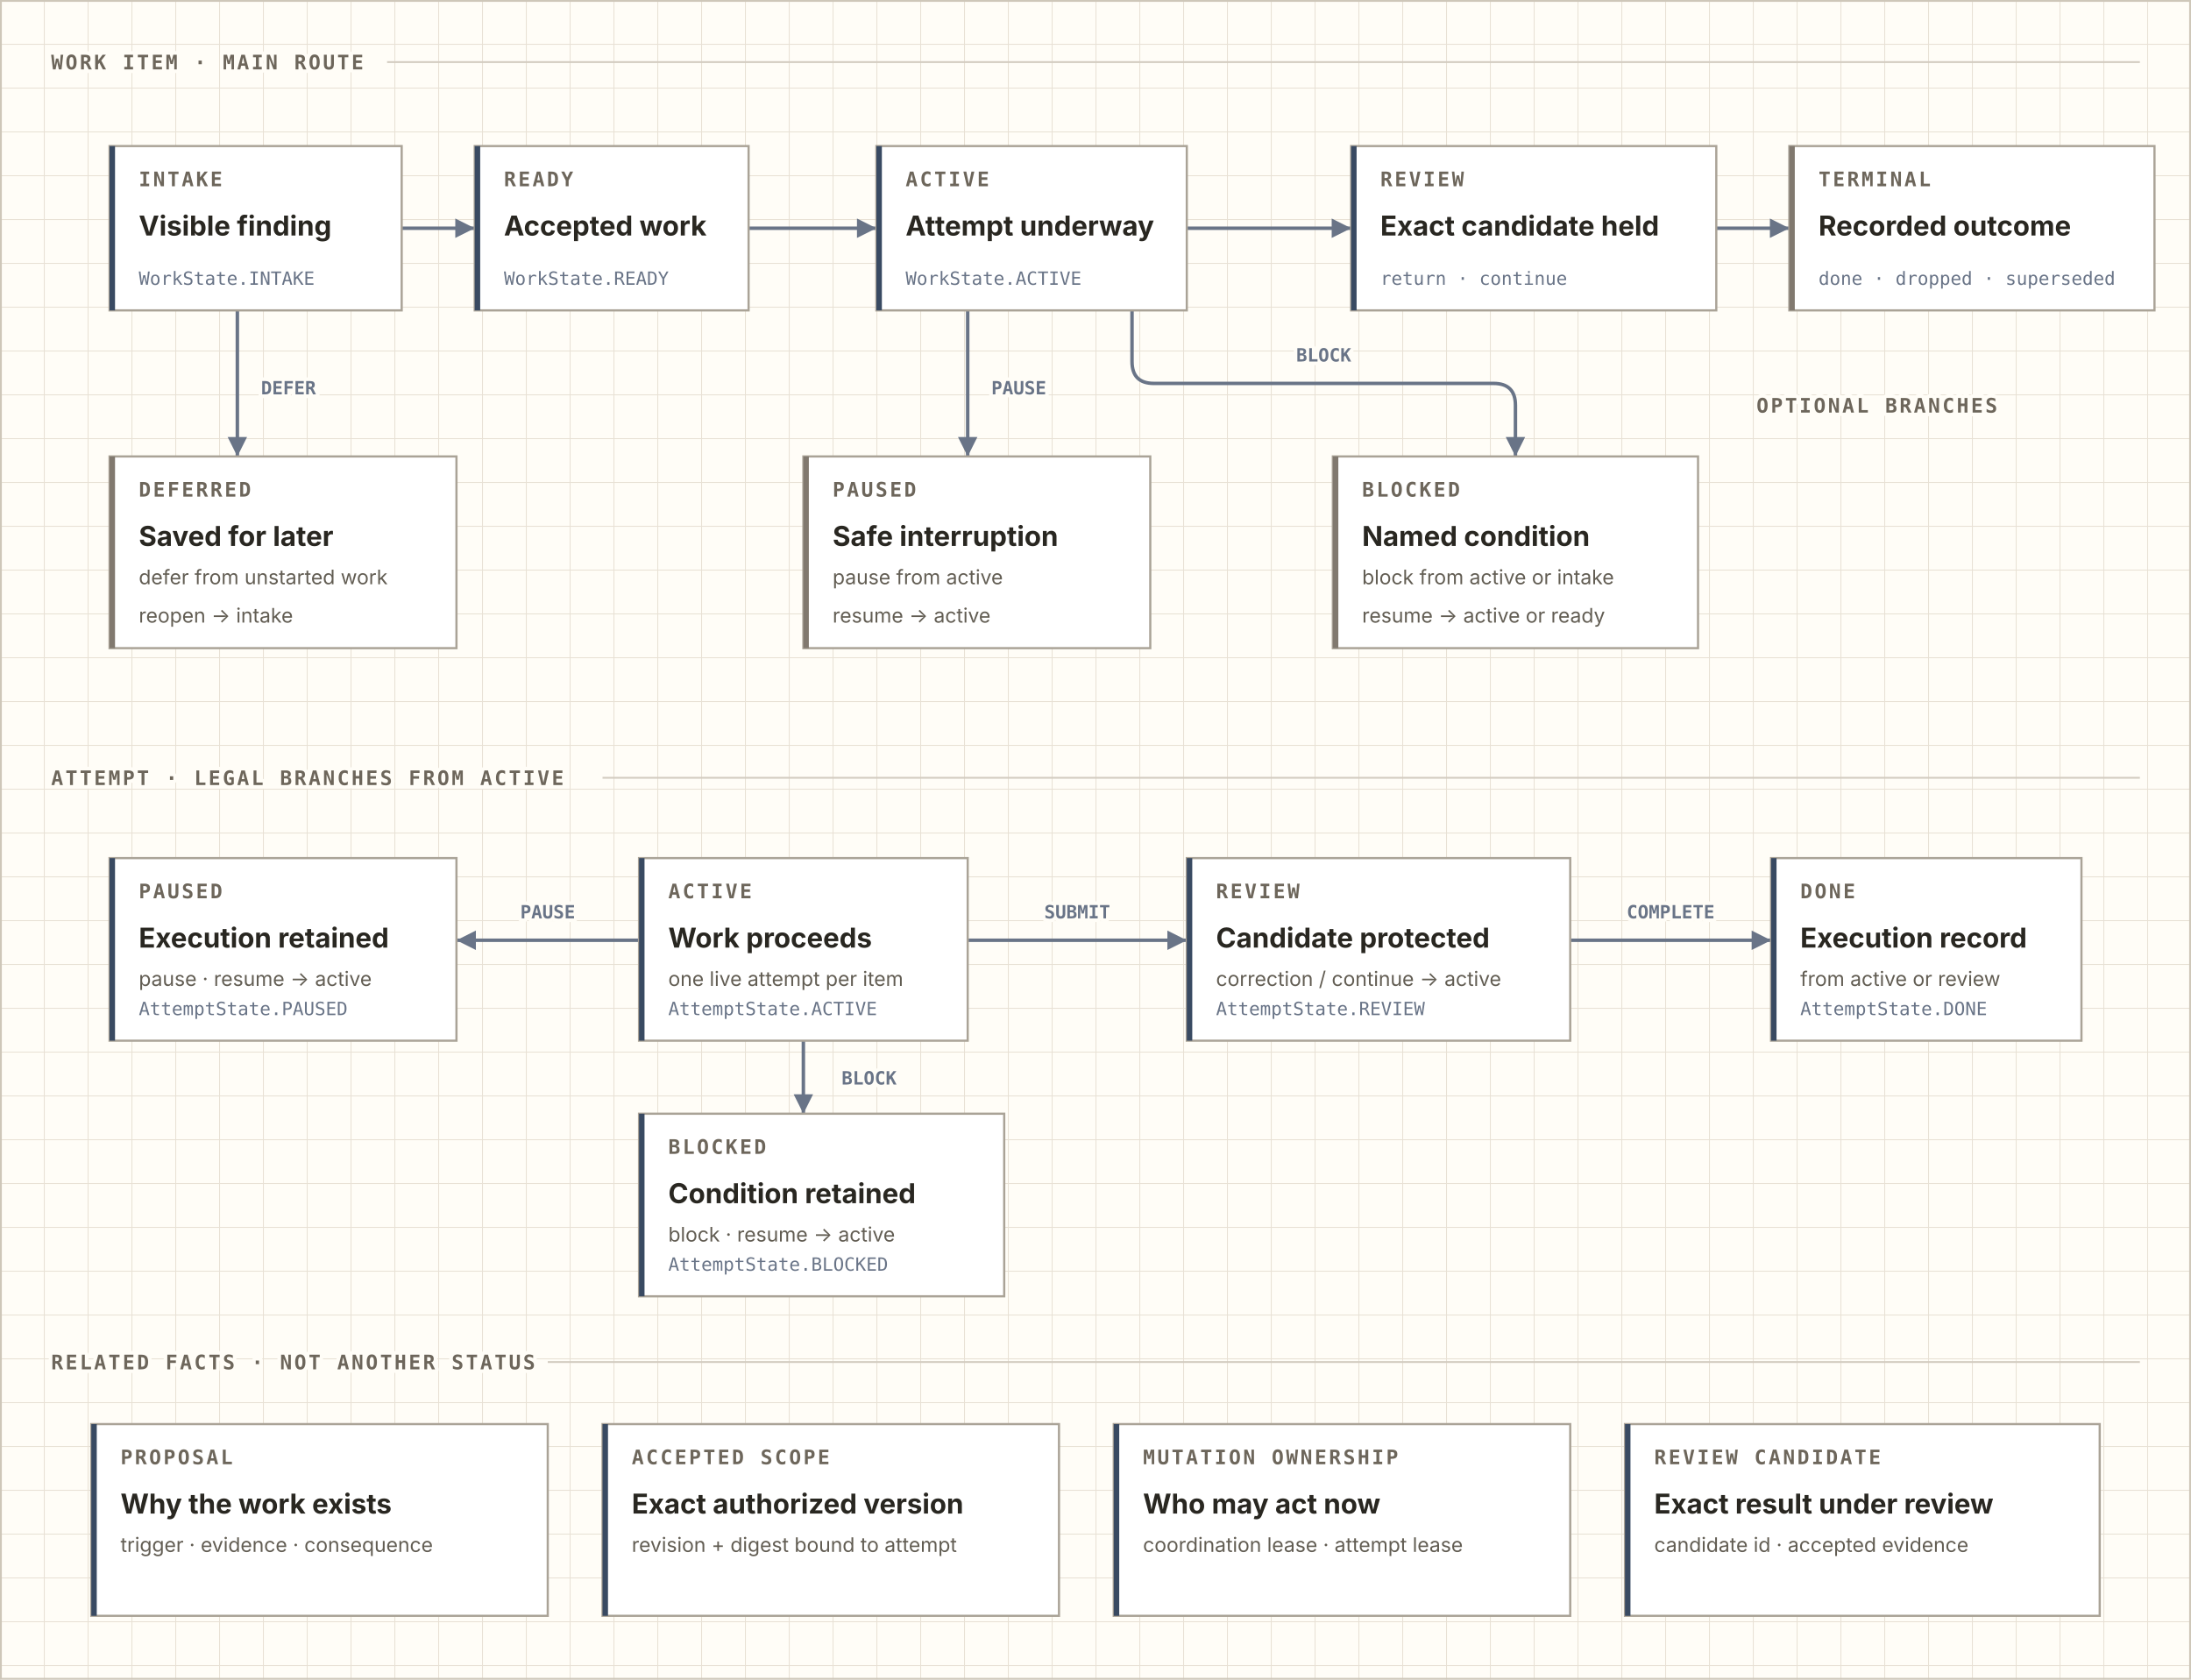
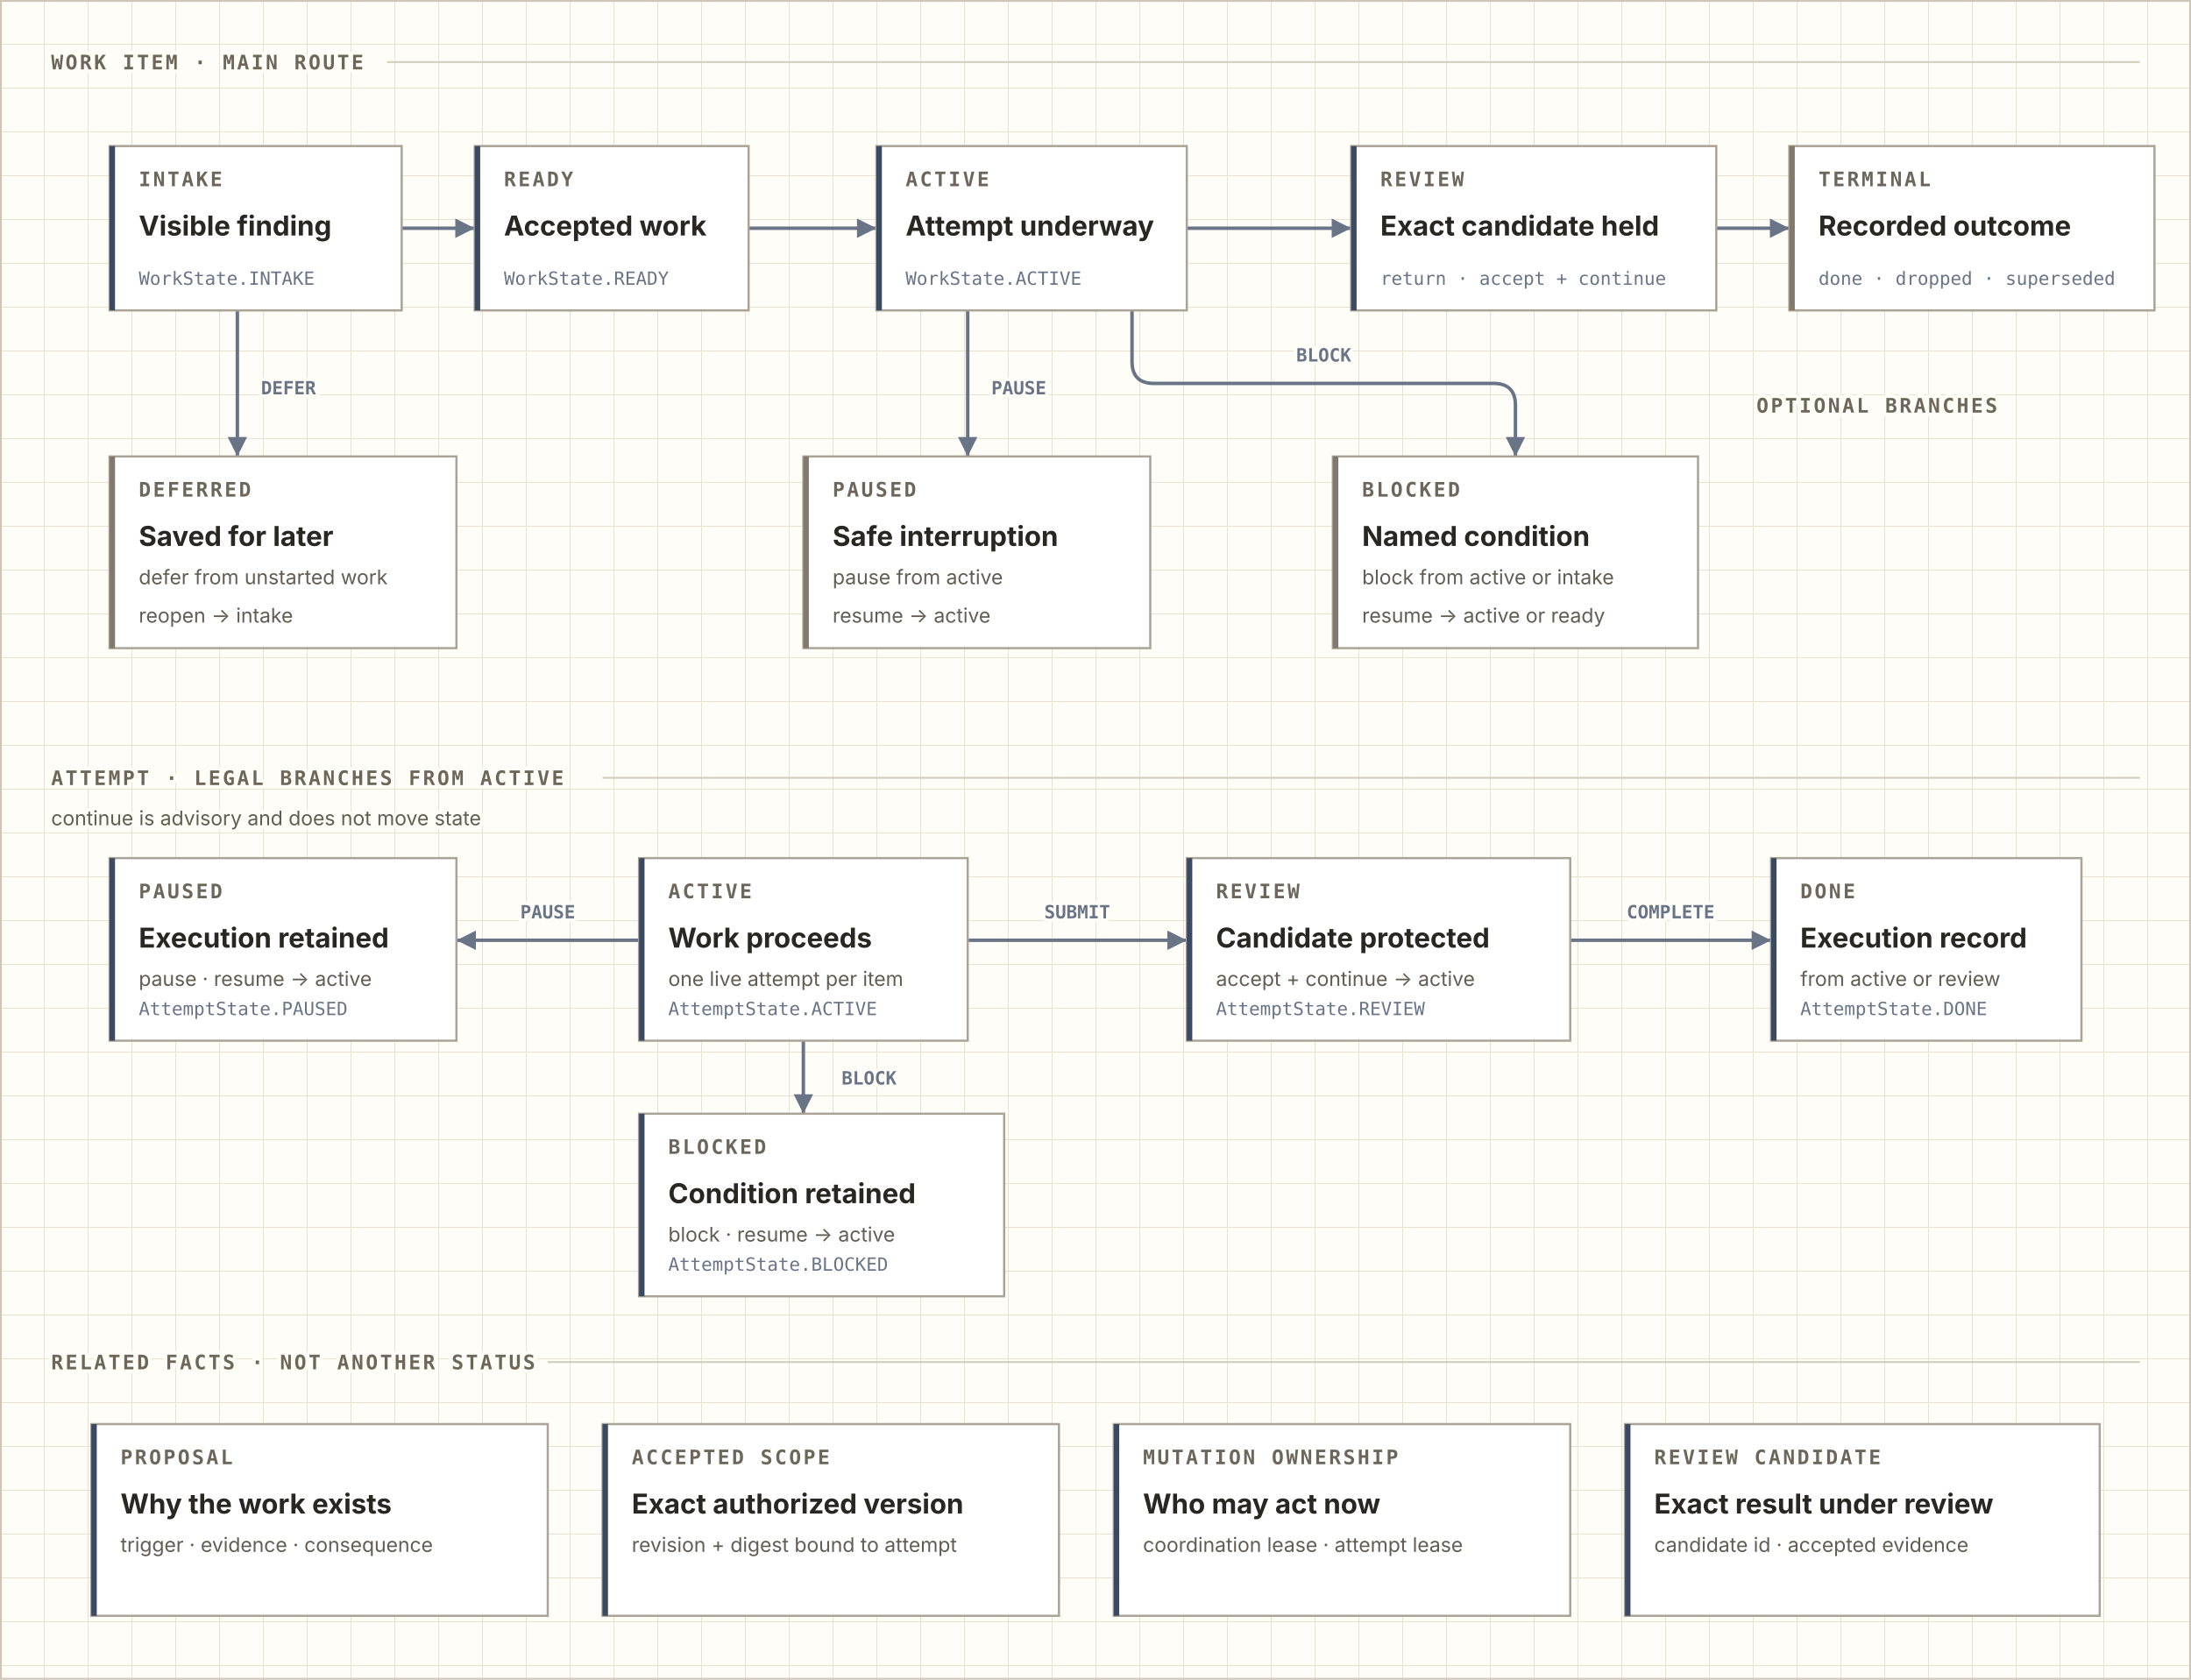
<svg xmlns="http://www.w3.org/2000/svg" role="img" aria-labelledby="title description" viewBox="0 0 1200 920">
  <defs>
    <pattern id="grid" width="24" height="24" patternUnits="userSpaceOnUse">
      <path d="M24 0H0V24" fill="none" stroke="#e8e1d5" stroke-width="1" />
    </pattern>
    <marker id="arrow" viewBox="0 0 10 10" refX="9" refY="5" markerWidth="7" markerHeight="7" orient="auto">
      <path d="M1 1L9 5L1 9Z" fill="#697487" />
    </marker>
    <style>
      text { font-family: ui-sans-serif, system-ui, -apple-system, BlinkMacSystemFont, "Segoe UI", sans-serif; fill: #292721; }
      .section-label, .box-label, .box-meta, .connector-label, .note-meta { font-family: ui-monospace, SFMono-Regular, Menlo, monospace; }
      .section-label, .box-label { font-size: 11px; font-weight: 700; letter-spacing: 0.11em; fill: #6d665b; }
      .section-subtitle { font-size: 11px; fill: #625d53; }
      .guide { stroke: #d3ccc0; stroke-width: 1; }
      .connector { fill: none; stroke: #697487; stroke-width: 1.9; stroke-linecap: round; }
      .connector-label { font-size: 10px; font-weight: 700; fill: #697487; }
      .box { fill: #fff; stroke: #aaa397; stroke-width: 1.2; }
      .box-title { font-size: 15px; font-weight: 700; }
      .box-body { font-size: 11px; fill: #625d53; }
      .box-meta { font-size: 10px; fill: #697487; }
      .note { fill: #625d53; }
      .note-meta { font-weight: 700; letter-spacing: 0.08em; fill: #6d665b; }
      .canvas-text { paint-order: stroke fill; stroke: #fffdf7; stroke-width: 4px; stroke-linejoin: round; }
    </style>
  </defs>
  <rect width="1200" height="920" fill="#fffdf7" />
  <rect width="1200" height="920" fill="url(#grid)" />
  <rect x="0.5" y="0.5" width="1199" height="919" fill="none" stroke="#cec7b9" />
  <line x1="212" y1="34" x2="1172" y2="34" class="guide" />
  <line x1="330" y1="426" x2="1172" y2="426" class="guide" />
  <line x1="300" y1="746" x2="1172" y2="746" class="guide" />
  <path d="M220 125L260 125" class="connector" marker-end="url(#arrow)" />
  <path d="M410 125L480 125" class="connector" marker-end="url(#arrow)" />
  <path d="M650 125L740 125" class="connector" marker-end="url(#arrow)" />
  <path d="M940 125L980 125" class="connector" marker-end="url(#arrow)" />
  <path d="M130 170L130 250" class="connector" marker-end="url(#arrow)" />
  <path d="M530 170L530 250" class="connector" marker-end="url(#arrow)" />
  <path d="M620 170L620 198Q620 210 632 210L818 210Q830 210 830 222L830 250" class="connector" marker-end="url(#arrow)" />
  <path d="M350 515L250 515" class="connector" marker-end="url(#arrow)" />
  <path d="M440 570L440 610" class="connector" marker-end="url(#arrow)" />
  <path d="M530 515L650 515" class="connector" marker-end="url(#arrow)" />
  <path d="M860 515L970 515" class="connector" marker-end="url(#arrow)" />
  <rect x="60" y="80" width="160" height="90" class="box" />
  <rect x="60" y="80" width="3" height="90" fill="#394a62" />
  <rect x="260" y="80" width="150" height="90" class="box" />
  <rect x="260" y="80" width="3" height="90" fill="#394a62" />
  <rect x="480" y="80" width="170" height="90" class="box" />
  <rect x="480" y="80" width="3" height="90" fill="#394a62" />
  <rect x="740" y="80" width="200" height="90" class="box" />
  <rect x="740" y="80" width="3" height="90" fill="#394a62" />
  <rect x="980" y="80" width="200" height="90" class="box" />
  <rect x="980" y="80" width="3" height="90" fill="#81796f" />
  <rect x="60" y="250" width="190" height="105" class="box" />
  <rect x="60" y="250" width="3" height="105" fill="#81796f" />
  <rect x="440" y="250" width="190" height="105" class="box" />
  <rect x="440" y="250" width="3" height="105" fill="#81796f" />
  <rect x="730" y="250" width="200" height="105" class="box" />
  <rect x="730" y="250" width="3" height="105" fill="#81796f" />
  <rect x="60" y="470" width="190" height="100" class="box" />
  <rect x="60" y="470" width="3" height="100" fill="#394a62" />
  <rect x="350" y="470" width="180" height="100" class="box" />
  <rect x="350" y="470" width="3" height="100" fill="#394a62" />
  <rect x="650" y="470" width="210" height="100" class="box" />
  <rect x="650" y="470" width="3" height="100" fill="#394a62" />
  <rect x="970" y="470" width="170" height="100" class="box" />
  <rect x="970" y="470" width="3" height="100" fill="#394a62" />
  <rect x="350" y="610" width="200" height="100" class="box" />
  <rect x="350" y="610" width="3" height="100" fill="#394a62" />
  <rect x="50" y="780" width="250" height="105" class="box" />
  <rect x="50" y="780" width="3" height="105" fill="#394a62" />
  <rect x="330" y="780" width="250" height="105" class="box" />
  <rect x="330" y="780" width="3" height="105" fill="#394a62" />
  <rect x="610" y="780" width="250" height="105" class="box" />
  <rect x="610" y="780" width="3" height="105" fill="#394a62" />
  <rect x="890" y="780" width="260" height="105" class="box" />
  <rect x="890" y="780" width="3" height="105" fill="#394a62" />
  <text x="28" y="38" class="section-label canvas-text">WORK ITEM · MAIN ROUTE</text>
  <text x="962" y="226" class="section-label canvas-text">OPTIONAL BRANCHES</text>
  <text x="28" y="430" class="section-label canvas-text">ATTEMPT · LEGAL BRANCHES FROM ACTIVE</text>
+   <text x="28" y="452" class="section-subtitle canvas-text">continue is advisory and does not move state</text>
  <text x="28" y="750" class="section-label canvas-text">RELATED FACTS · NOT ANOTHER STATUS</text>
  <text x="158" y="216" text-anchor="middle" class="connector-label canvas-text">DEFER</text>
  <text x="558" y="216" text-anchor="middle" class="connector-label canvas-text">PAUSE</text>
  <text x="725" y="198" text-anchor="middle" class="connector-label canvas-text">BLOCK</text>
  <text x="300" y="503" text-anchor="middle" class="connector-label canvas-text">PAUSE</text>
  <text x="476" y="594" text-anchor="middle" class="connector-label canvas-text">BLOCK</text>
  <text x="590" y="503" text-anchor="middle" class="connector-label canvas-text">SUBMIT</text>
  <text x="915" y="503" text-anchor="middle" class="connector-label canvas-text">COMPLETE</text>
  <text x="76" y="102" class="box-label">INTAKE</text>
  <text x="76" y="129" class="box-title">Visible finding</text>
  <text x="76" y="156" class="box-meta">WorkState.INTAKE</text>
  <text x="276" y="102" class="box-label">READY</text>
  <text x="276" y="129" class="box-title">Accepted work</text>
  <text x="276" y="156" class="box-meta">WorkState.READY</text>
  <text x="496" y="102" class="box-label">ACTIVE</text>
  <text x="496" y="129" class="box-title">Attempt underway</text>
  <text x="496" y="156" class="box-meta">WorkState.ACTIVE</text>
  <text x="756" y="102" class="box-label">REVIEW</text>
  <text x="756" y="129" class="box-title">Exact candidate held</text>
-   <text x="756" y="156" class="box-meta">return · continue</text>
+   <text x="756" y="156" class="box-meta">return · accept + continue</text>
  <text x="996" y="102" class="box-label">TERMINAL</text>
  <text x="996" y="129" class="box-title">Recorded outcome</text>
  <text x="996" y="156" class="box-meta">done · dropped · superseded</text>
  <text x="76" y="272" class="box-label">DEFERRED</text>
  <text x="76" y="299" class="box-title">Saved for later</text>
  <text x="76" y="320" class="box-body">defer from unstarted work</text>
  <text x="76" y="341" class="box-body">reopen → intake</text>
  <text x="456" y="272" class="box-label">PAUSED</text>
  <text x="456" y="299" class="box-title">Safe interruption</text>
  <text x="456" y="320" class="box-body">pause from active</text>
  <text x="456" y="341" class="box-body">resume → active</text>
  <text x="746" y="272" class="box-label">BLOCKED</text>
  <text x="746" y="299" class="box-title">Named condition</text>
  <text x="746" y="320" class="box-body">block from active or intake</text>
  <text x="746" y="341" class="box-body">resume → active or ready</text>
  <text x="76" y="492" class="box-label">PAUSED</text>
  <text x="76" y="519" class="box-title">Execution retained</text>
  <text x="76" y="540" class="box-body">pause · resume → active</text>
  <text x="76" y="556" class="box-meta">AttemptState.PAUSED</text>
  <text x="366" y="492" class="box-label">ACTIVE</text>
  <text x="366" y="519" class="box-title">Work proceeds</text>
  <text x="366" y="540" class="box-body">one live attempt per item</text>
  <text x="366" y="556" class="box-meta">AttemptState.ACTIVE</text>
  <text x="666" y="492" class="box-label">REVIEW</text>
  <text x="666" y="519" class="box-title">Candidate protected</text>
-   <text x="666" y="540" class="box-body">correction / continue → active</text>
+   <text x="666" y="540" class="box-body">accept + continue → active</text>
  <text x="666" y="556" class="box-meta">AttemptState.REVIEW</text>
  <text x="986" y="492" class="box-label">DONE</text>
  <text x="986" y="519" class="box-title">Execution record</text>
  <text x="986" y="540" class="box-body">from active or review</text>
  <text x="986" y="556" class="box-meta">AttemptState.DONE</text>
  <text x="366" y="632" class="box-label">BLOCKED</text>
  <text x="366" y="659" class="box-title">Condition retained</text>
  <text x="366" y="680" class="box-body">block · resume → active</text>
  <text x="366" y="696" class="box-meta">AttemptState.BLOCKED</text>
  <text x="66" y="802" class="box-label">PROPOSAL</text>
  <text x="66" y="829" class="box-title">Why the work exists</text>
  <text x="66" y="850" class="box-body">trigger · evidence · consequence</text>
  <text x="346" y="802" class="box-label">ACCEPTED SCOPE</text>
  <text x="346" y="829" class="box-title">Exact authorized version</text>
  <text x="346" y="850" class="box-body">revision + digest bound to attempt</text>
  <text x="626" y="802" class="box-label">MUTATION OWNERSHIP</text>
  <text x="626" y="829" class="box-title">Who may act now</text>
  <text x="626" y="850" class="box-body">coordination lease · attempt lease</text>
  <text x="906" y="802" class="box-label">REVIEW CANDIDATE</text>
  <text x="906" y="829" class="box-title">Exact result under review</text>
  <text x="906" y="850" class="box-body">candidate id · accepted evidence</text>
</svg>
